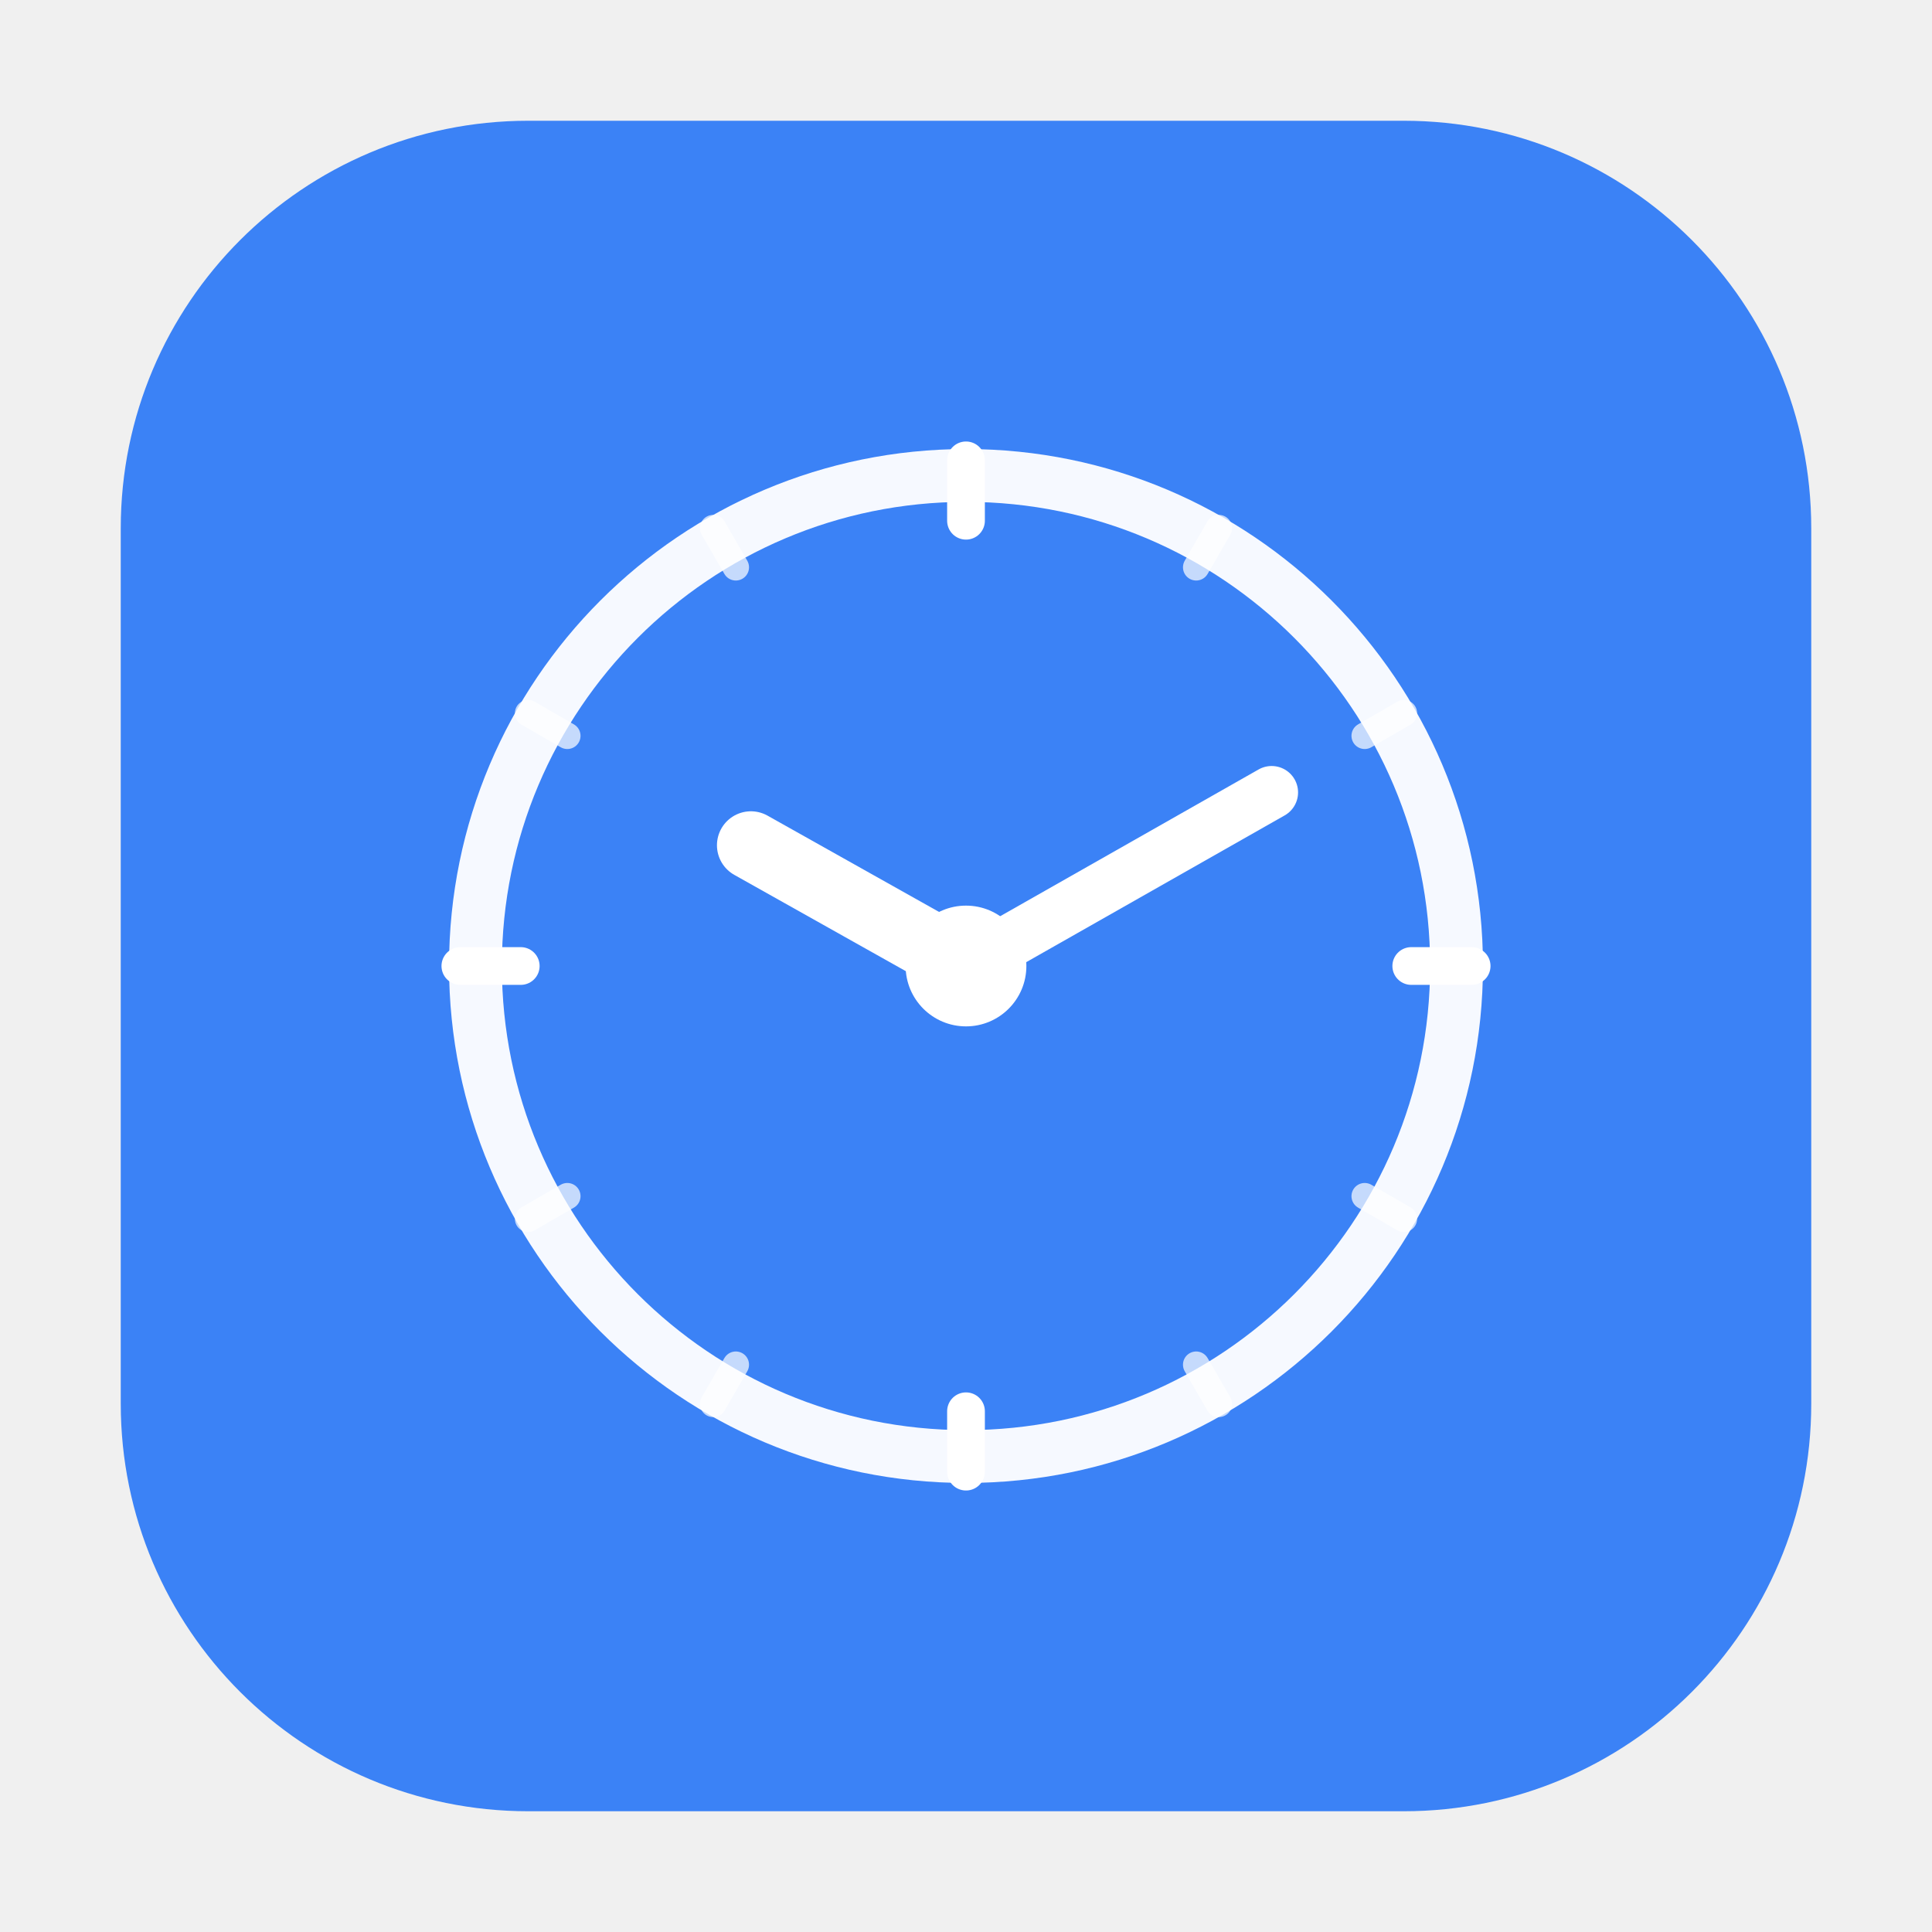
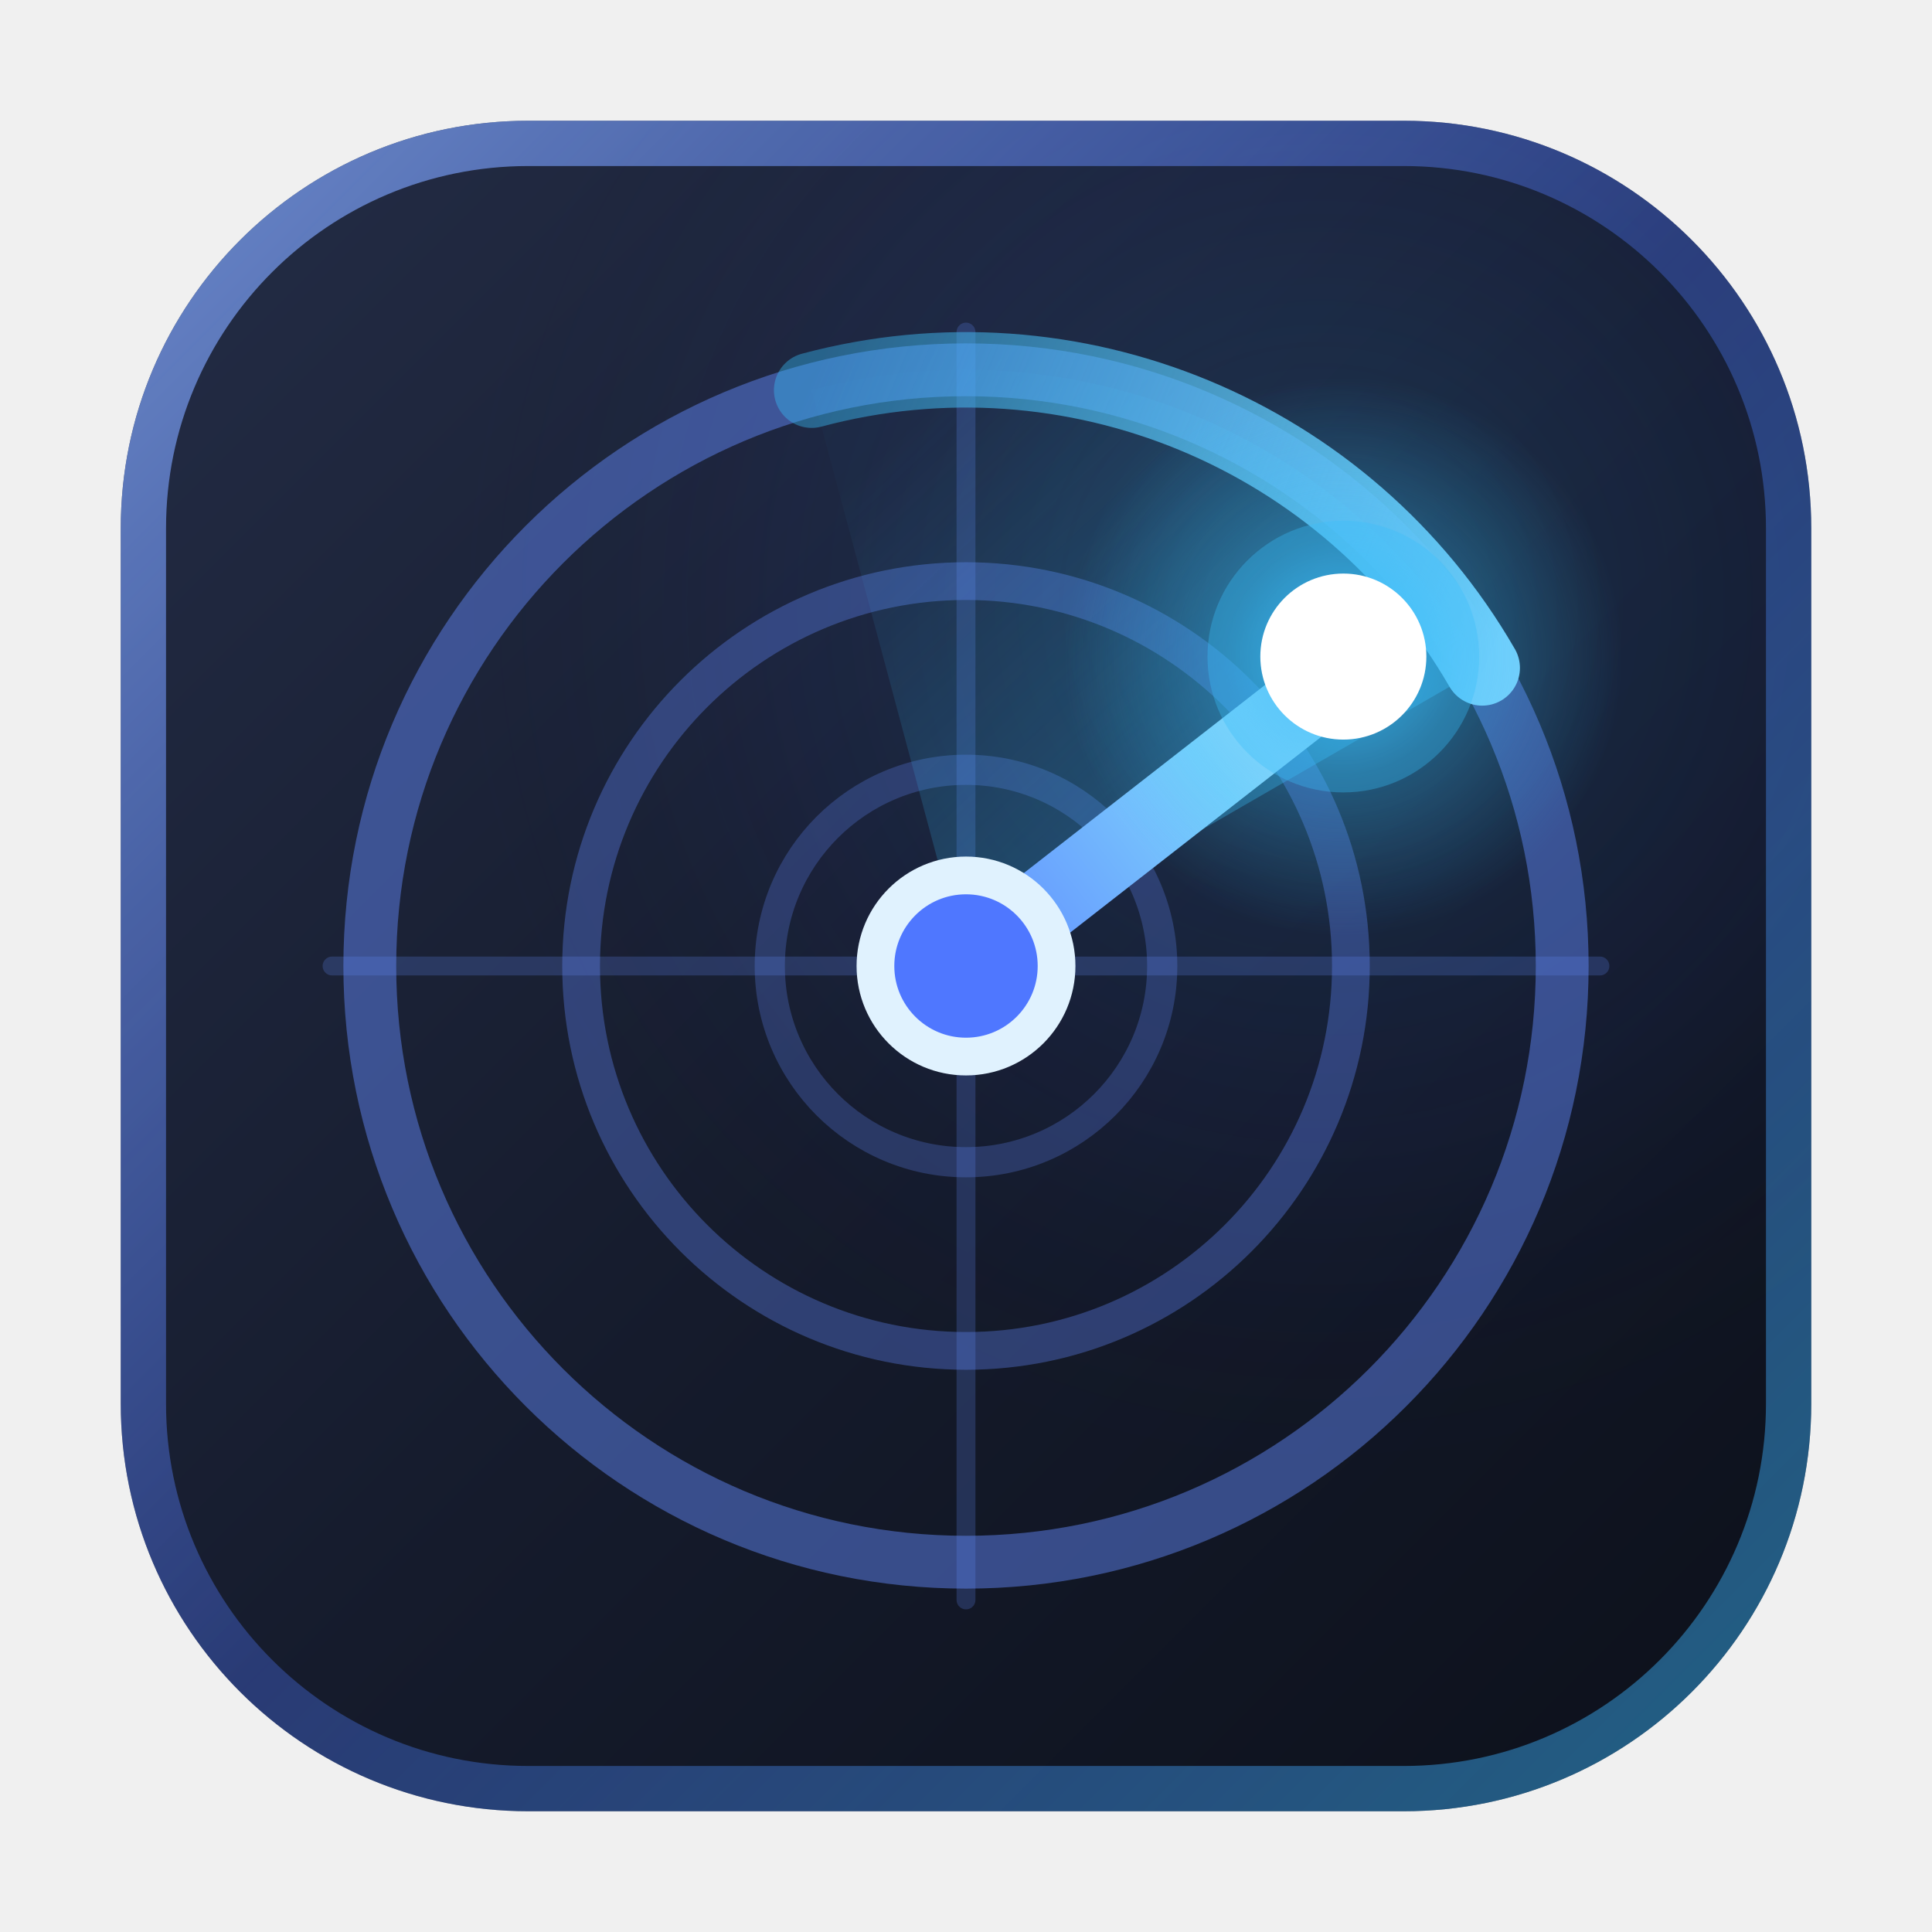
<svg xmlns="http://www.w3.org/2000/svg" viewBox="0 0 512 512">
  <defs>
-     <linearGradient id="bg" x1="0" y1="0" x2="512" y2="512">
-       <stop offset="0%" stop-color="#3b82f6" />
-       <stop offset="100%" stop-color="#1e40af" />
+     <linearGradient id="bg" x1="32" y1="32" x2="480" y2="480" gradientUnits="userSpaceOnUse">
+       <stop offset="0%" stop-color="#242d47" />
+       <stop offset="52%" stop-color="#151b2c" />
+       <stop offset="100%" stop-color="#0c101a" />
    </linearGradient>
+     <radialGradient id="bg-ambient" cx="350" cy="160" r="240" gradientUnits="userSpaceOnUse">
+       <stop offset="0%" stop-color="#38bdf8" stop-opacity="0.16" />
+       <stop offset="60%" stop-color="#3e63dd" stop-opacity="0.06" />
+       <stop offset="100%" stop-color="#0c101a" stop-opacity="0" />
+     </radialGradient>
+     <linearGradient id="border" x1="32" y1="32" x2="480" y2="480" gradientUnits="userSpaceOnUse">
+       <stop offset="0%" stop-color="#8ab0ff" stop-opacity="0.72" />
+       <stop offset="50%" stop-color="#4f77ff" stop-opacity="0.34" />
+       <stop offset="100%" stop-color="#38bdf8" stop-opacity="0.48" />
+     </linearGradient>
+     <linearGradient id="sweep" x1="256" y1="98" x2="404" y2="256" gradientUnits="userSpaceOnUse">
+       <stop offset="0%" stop-color="#38bdf8" stop-opacity="0.02" />
+       <stop offset="55%" stop-color="#38bdf8" stop-opacity="0.26" />
+       <stop offset="100%" stop-color="#38bdf8" stop-opacity="0.66" />
+     </linearGradient>
+     <linearGradient id="arc" x1="215" y1="103" x2="394" y2="177" gradientUnits="userSpaceOnUse">
+       <stop offset="0%" stop-color="#38bdf8" stop-opacity="0.4" />
+       <stop offset="100%" stop-color="#7dd3fc" stop-opacity="1" />
+     </linearGradient>
+     <linearGradient id="needle" x1="256" y1="256" x2="365" y2="171" gradientUnits="userSpaceOnUse">
+       <stop offset="0%" stop-color="#608aff" />
+       <stop offset="60%" stop-color="#7dd3fc" />
+       <stop offset="100%" stop-color="#e0f2fe" />
+     </linearGradient>
+     <radialGradient id="blip-glow" cx="356" cy="174" r="74" gradientUnits="userSpaceOnUse">
+       <stop offset="0%" stop-color="#38bdf8" stop-opacity="0.88" />
+       <stop offset="42%" stop-color="#38bdf8" stop-opacity="0.32" />
+       <stop offset="100%" stop-color="#38bdf8" stop-opacity="0" />
+     </radialGradient>
  </defs>
  <rect x="32" y="32" width="448" height="448" rx="108" fill="url(#bg)" />
-   <circle cx="256" cy="256" r="130" fill="none" stroke="#ffffff" stroke-width="14" opacity="0.95" />
-   <g transform="translate(256,256)" stroke="#ffffff" stroke-linecap="round">
-     <line y1="-118" y2="-134" stroke-width="10" transform="rotate(0)" />
-     <line y1="-118" y2="-134" stroke-width="10" transform="rotate(90)" />
-     <line y1="-118" y2="-134" stroke-width="10" transform="rotate(180)" />
-     <line y1="-118" y2="-134" stroke-width="10" transform="rotate(270)" />
-     <line y1="-122" y2="-134" stroke-width="7" transform="rotate(30)" opacity="0.7" />
-     <line y1="-122" y2="-134" stroke-width="7" transform="rotate(60)" opacity="0.7" />
-     <line y1="-122" y2="-134" stroke-width="7" transform="rotate(120)" opacity="0.7" />
-     <line y1="-122" y2="-134" stroke-width="7" transform="rotate(150)" opacity="0.7" />
-     <line y1="-122" y2="-134" stroke-width="7" transform="rotate(210)" opacity="0.7" />
-     <line y1="-122" y2="-134" stroke-width="7" transform="rotate(240)" opacity="0.7" />
-     <line y1="-122" y2="-134" stroke-width="7" transform="rotate(300)" opacity="0.7" />
-     <line y1="-122" y2="-134" stroke-width="7" transform="rotate(330)" opacity="0.7" />
+   <rect x="32" y="32" width="448" height="448" rx="108" fill="url(#bg-ambient)" />
+   <rect x="38" y="38" width="436" height="436" rx="102" fill="none" stroke="url(#border)" stroke-width="12" />
+   <g stroke="#648bff" stroke-linecap="round" opacity="0.22" stroke-width="5">
+     <line x1="256" y1="88" x2="256" y2="424" />
+     <line x1="88" y1="256" x2="424" y2="256" />
  </g>
-   <g transform="translate(256,256)" stroke="#ffffff" stroke-linecap="round">
-     <line x1="0" y1="0" x2="-57" y2="-32" stroke-width="18" />
-     <line x1="0" y1="0" x2="81" y2="-46" stroke-width="14" />
-   </g>
-   <circle cx="256" cy="256" r="16" fill="#ffffff" />
+   <circle cx="256" cy="256" r="158" fill="none" stroke="#648bff" stroke-width="14" opacity="0.46" />
+   <circle cx="256" cy="256" r="102" fill="none" stroke="#648bff" stroke-width="10" opacity="0.34" />
+   <circle cx="256" cy="256" r="52" fill="none" stroke="#648bff" stroke-width="8" opacity="0.26" />
+   <path d="M 256 256 L 215.1 103.4 A 158 158 0 0 1 392.8 177.0 Z" fill="url(#sweep)" />
+   <path d="M 215.1 103.4 A 158 158 0 0 1 392.8 177.0" fill="none" stroke="url(#arc)" stroke-width="20" stroke-linecap="round" />
+   <line x1="256" y1="256" x2="365" y2="171" stroke="url(#needle)" stroke-width="20" stroke-linecap="round" />
+   <circle cx="356" cy="174" r="74" fill="url(#blip-glow)" />
+   <circle cx="356" cy="174" r="36" fill="#38bdf8" opacity="0.35" />
+   <circle cx="356" cy="174" r="22" fill="#ffffff" />
+   <circle cx="256" cy="256" r="24" fill="#4f77ff" stroke="#e0f2fe" stroke-width="10" />
</svg>
